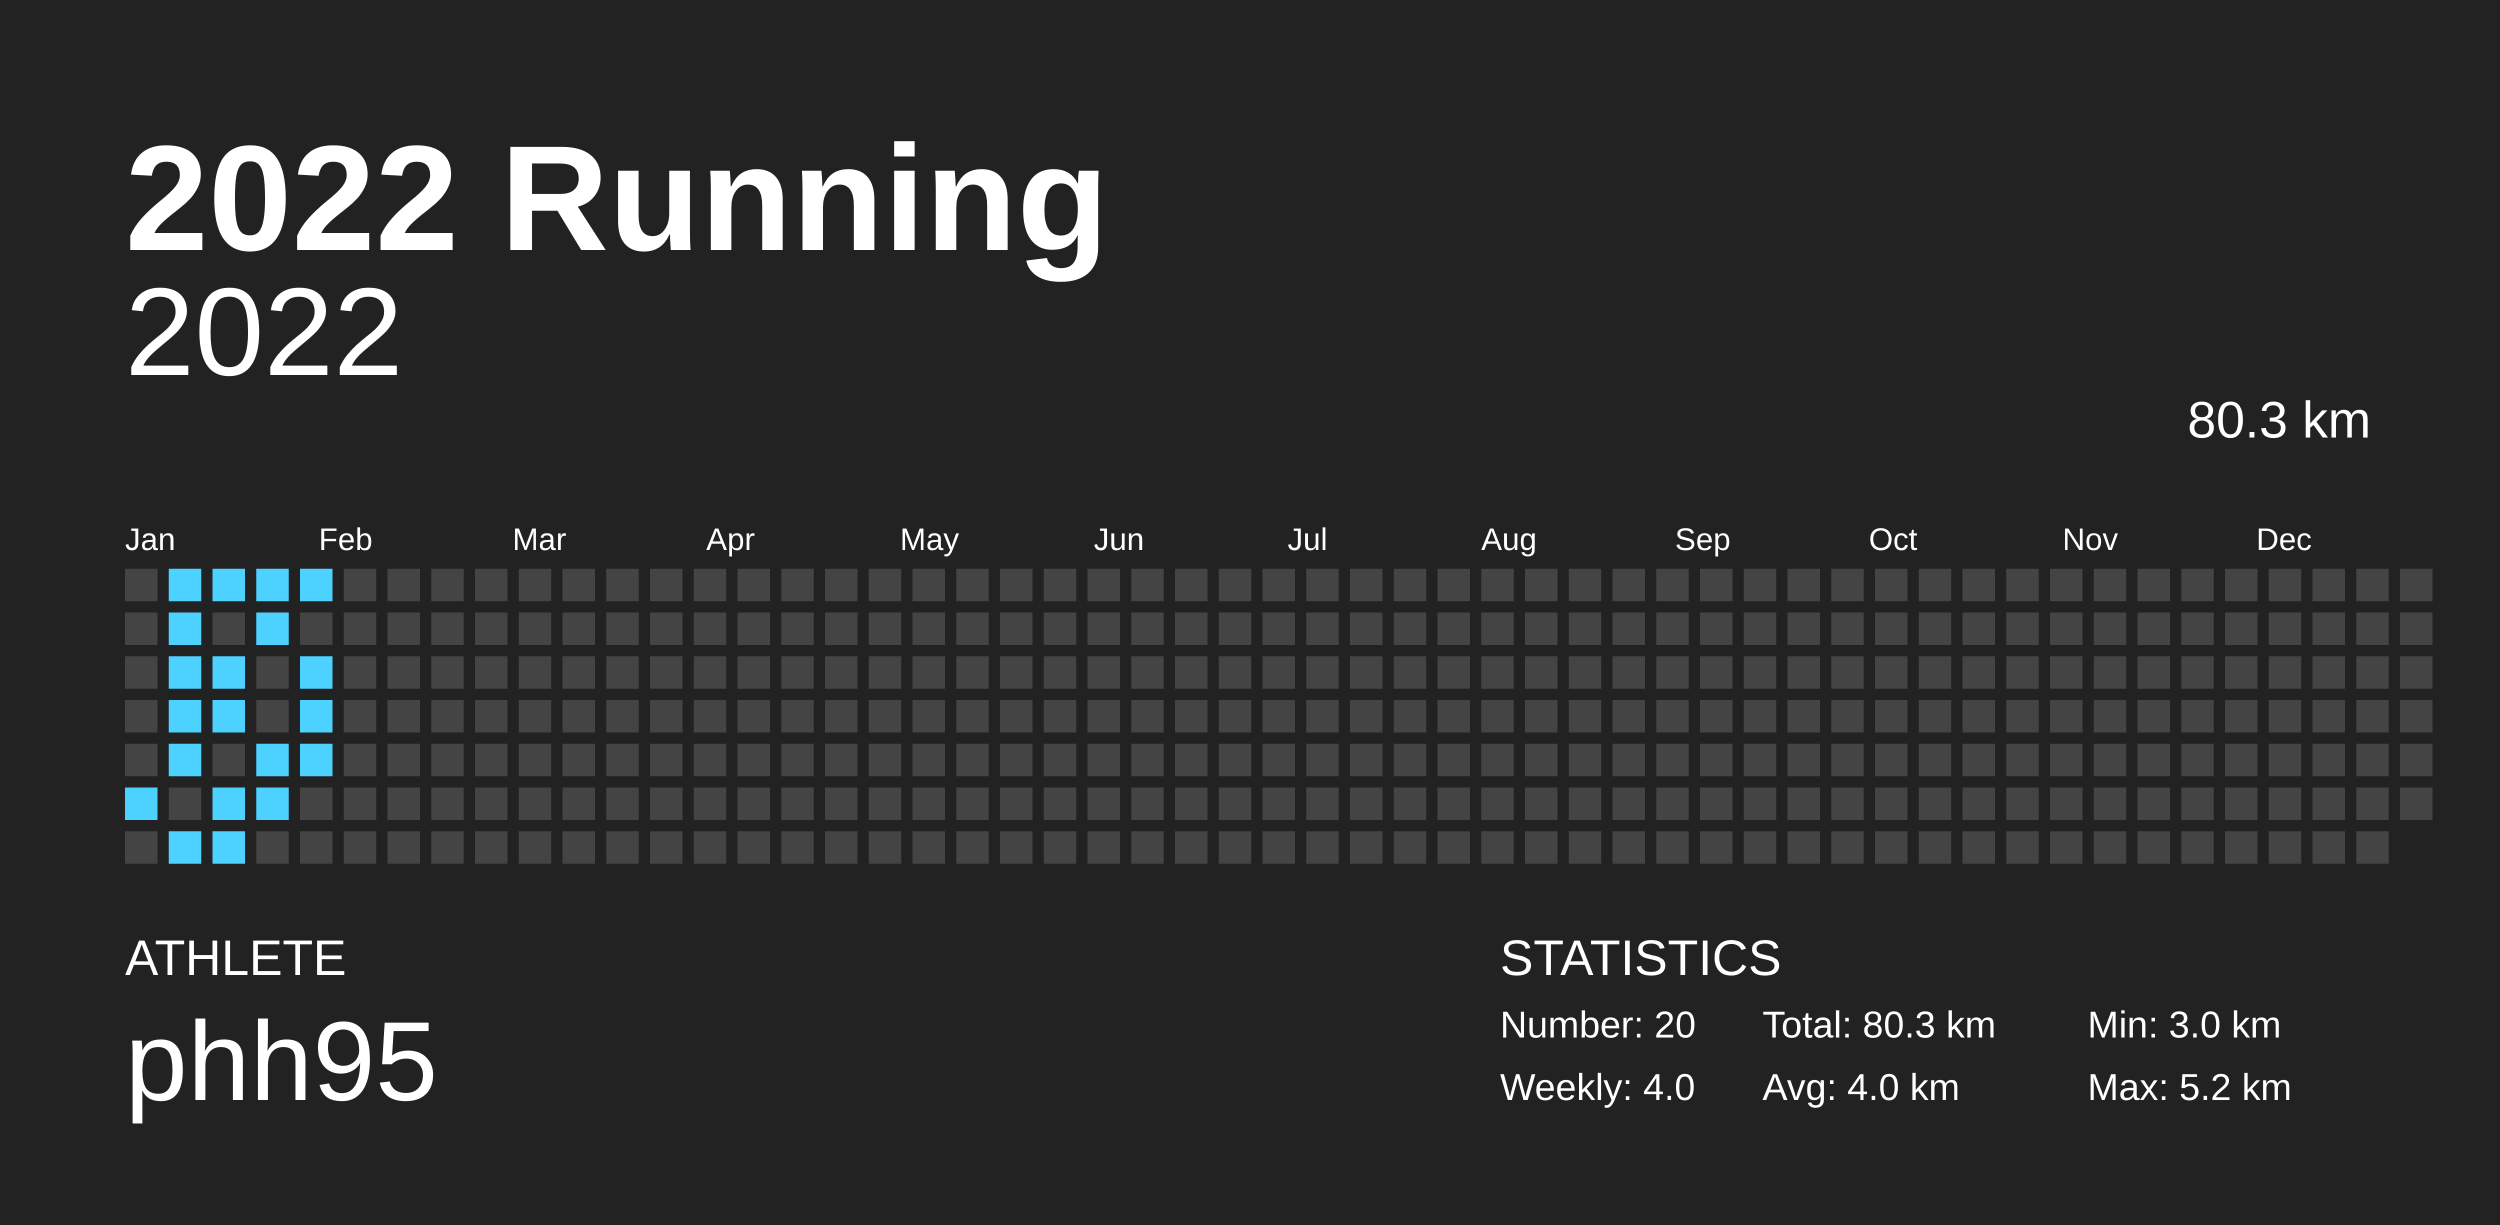
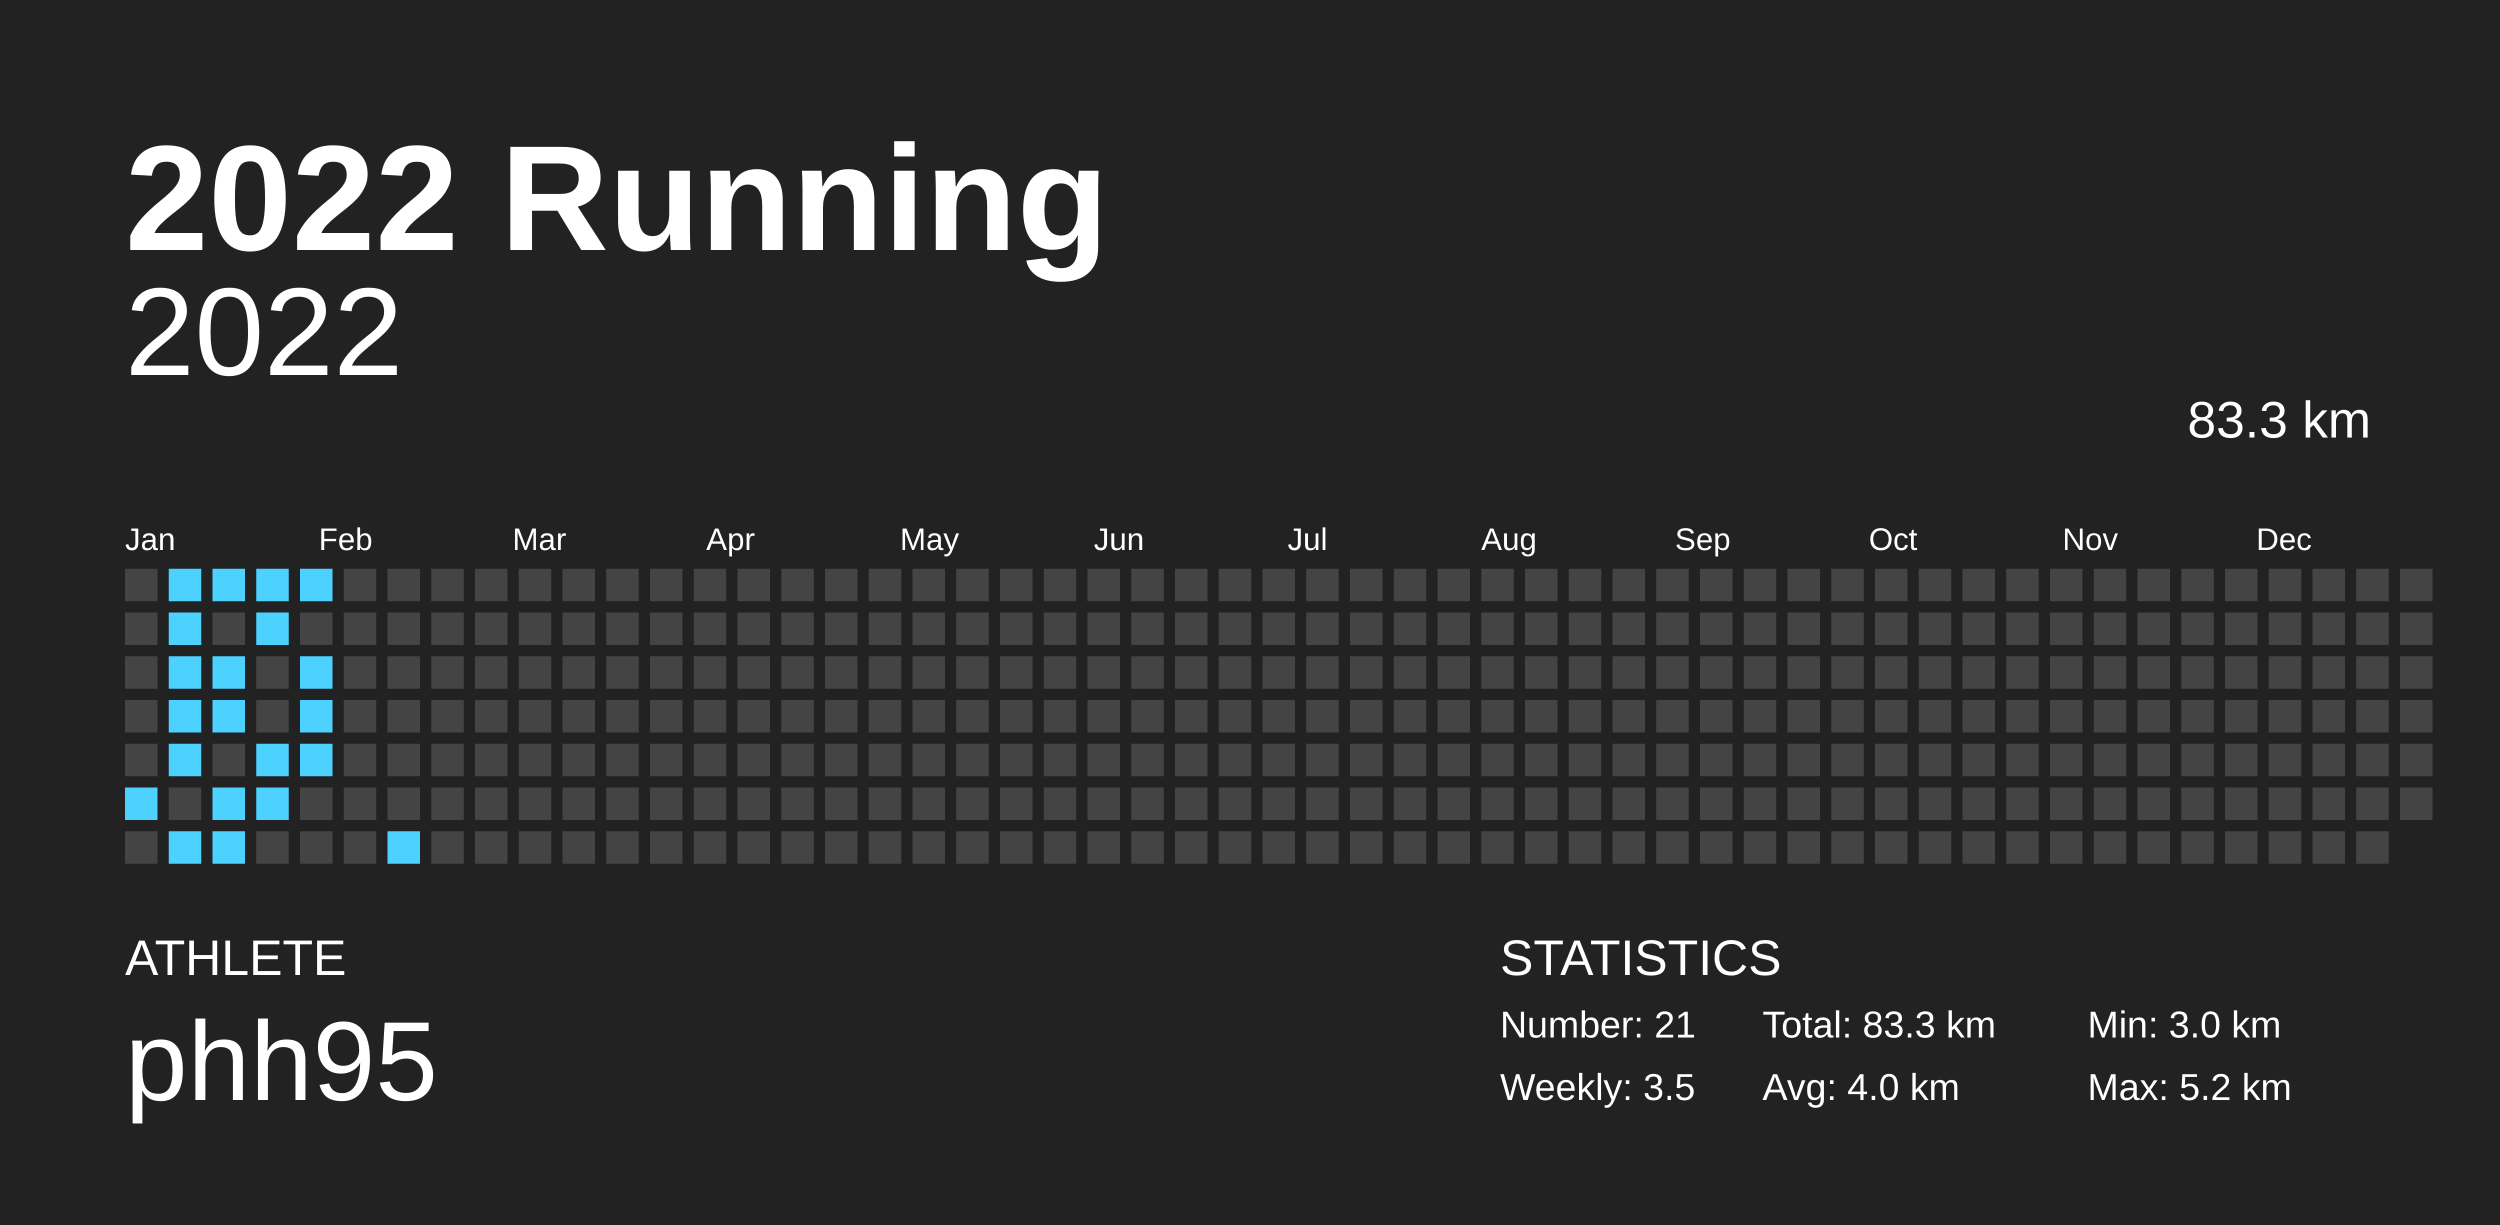
<svg xmlns="http://www.w3.org/2000/svg" baseProfile="full" height="98mm" version="1.1" viewBox="0,0,200,98" width="200mm">
  <defs />
  <rect fill="#222222" height="98" width="200" x="0" y="0" />
  <text fill="#FFFFFF" style="font-size:12px; font-family:Arial; font-weight:bold;" x="10" y="20">2022 Running</text>
  <text fill="#FFFFFF" style="font-size:4px; font-family:Arial" x="10" y="78">ATHLETE</text>
  <text fill="#FFFFFF" style="font-size:9px; font-family:Arial" x="10" y="88">phh95</text>
  <text fill="#FFFFFF" style="font-size:4px; font-family:Arial" x="120" y="78">STATISTICS</text>
-   <text fill="#FFFFFF" style="font-size:3px; font-family:Arial" x="120" y="83">Number: 20</text>
-   <text fill="#FFFFFF" style="font-size:3px; font-family:Arial" x="120" y="88">Weekly: 4.0</text>
-   <text fill="#FFFFFF" style="font-size:3px; font-family:Arial" x="141" y="83">Total: 80.3 km</text>
+   <text fill="#FFFFFF" style="font-size:3px; font-family:Arial" x="120" y="83">Number: 21</text>
+   <text fill="#FFFFFF" style="font-size:3px; font-family:Arial" x="120" y="88">Weekly: 3.5</text>
+   <text fill="#FFFFFF" style="font-size:3px; font-family:Arial" x="141" y="83">Total: 83.3 km</text>
  <text fill="#FFFFFF" style="font-size:3px; font-family:Arial" x="141" y="88">Avg: 4.0 km</text>
  <text fill="#FFFFFF" style="font-size:3px; font-family:Arial" x="167" y="83">Min: 3.0 km</text>
  <text fill="#FFFFFF" style="font-size:3px; font-family:Arial" x="167" y="88">Max: 5.2 km</text>
  <text alignment-baseline="hanging" fill="#FFFFFF" style="font-size:10.0px; font-family:Arial;" x="10" y="30">2022</text>
-   <text alignment-baseline="hanging" fill="#FFFFFF" style="font-size:4.125px; font-family:Arial;" x="175" y="35">80.3 km</text>
+   <text alignment-baseline="hanging" fill="#FFFFFF" style="font-size:4.125px; font-family:Arial;" x="175" y="35">83.3 km</text>
  <text fill="#FFFFFF" style="font-size:2.5px; font-family:Arial" x="10.0" y="44">Jan</text>
  <text fill="#FFFFFF" style="font-size:2.5px; font-family:Arial" x="25.5" y="44">Feb</text>
  <text fill="#FFFFFF" style="font-size:2.5px; font-family:Arial" x="41.0" y="44">Mar</text>
  <text fill="#FFFFFF" style="font-size:2.5px; font-family:Arial" x="56.5" y="44">Apr</text>
  <text fill="#FFFFFF" style="font-size:2.5px; font-family:Arial" x="72.0" y="44">May</text>
  <text fill="#FFFFFF" style="font-size:2.5px; font-family:Arial" x="87.5" y="44">Jun</text>
  <text fill="#FFFFFF" style="font-size:2.5px; font-family:Arial" x="103.0" y="44">Jul</text>
  <text fill="#FFFFFF" style="font-size:2.5px; font-family:Arial" x="118.5" y="44">Aug</text>
  <text fill="#FFFFFF" style="font-size:2.5px; font-family:Arial" x="134.0" y="44">Sep</text>
  <text fill="#FFFFFF" style="font-size:2.5px; font-family:Arial" x="149.5" y="44">Oct</text>
  <text fill="#FFFFFF" style="font-size:2.5px; font-family:Arial" x="165.0" y="44">Nov</text>
  <text fill="#FFFFFF" style="font-size:2.5px; font-family:Arial" x="180.5" y="44">Dec</text>
  <rect fill="#444444" height="2.6" width="2.6" x="10.0" y="45.5" />
  <rect fill="#444444" height="2.6" width="2.6" x="10.0" y="49.0" />
  <rect fill="#444444" height="2.6" width="2.6" x="10.0" y="52.5" />
  <rect fill="#444444" height="2.6" width="2.6" x="10.0" y="56.0" />
  <rect fill="#444444" height="2.6" width="2.6" x="10.0" y="59.5" />
  <rect fill="#4dd2ff" height="2.6" width="2.6" x="10.0" y="63.0" />
  <rect fill="#444444" height="2.6" width="2.6" x="10.0" y="66.5" />
  <rect fill="#4dd2ff" height="2.6" width="2.6" x="13.5" y="45.5" />
  <rect fill="#4dd2ff" height="2.6" width="2.6" x="13.5" y="49.0" />
  <rect fill="#4dd2ff" height="2.6" width="2.6" x="13.5" y="52.5" />
  <rect fill="#4dd2ff" height="2.6" width="2.6" x="13.5" y="56.0" />
  <rect fill="#4dd2ff" height="2.6" width="2.6" x="13.5" y="59.5" />
  <rect fill="#444444" height="2.6" width="2.6" x="13.5" y="63.0" />
  <rect fill="#4dd2ff" height="2.6" width="2.6" x="13.5" y="66.5" />
  <rect fill="#4dd2ff" height="2.6" width="2.6" x="17.0" y="45.5" />
  <rect fill="#444444" height="2.6" width="2.6" x="17.0" y="49.0" />
  <rect fill="#4dd2ff" height="2.6" width="2.6" x="17.0" y="52.5" />
  <rect fill="#4dd2ff" height="2.6" width="2.6" x="17.0" y="56.0" />
  <rect fill="#444444" height="2.6" width="2.6" x="17.0" y="59.5" />
  <rect fill="#4dd2ff" height="2.6" width="2.6" x="17.0" y="63.0" />
  <rect fill="#4dd2ff" height="2.6" width="2.6" x="17.0" y="66.5" />
  <rect fill="#4dd2ff" height="2.6" width="2.6" x="20.5" y="45.5" />
  <rect fill="#4dd2ff" height="2.6" width="2.6" x="20.5" y="49.0" />
  <rect fill="#444444" height="2.6" width="2.6" x="20.5" y="52.5" />
  <rect fill="#444444" height="2.6" width="2.6" x="20.5" y="56.0" />
  <rect fill="#4dd2ff" height="2.6" width="2.6" x="20.5" y="59.5" />
  <rect fill="#4dd2ff" height="2.6" width="2.6" x="20.5" y="63.0" />
  <rect fill="#444444" height="2.6" width="2.6" x="20.5" y="66.5" />
  <rect fill="#4dd2ff" height="2.6" width="2.6" x="24.0" y="45.5" />
  <rect fill="#444444" height="2.6" width="2.6" x="24.0" y="49.0" />
  <rect fill="#4dd2ff" height="2.6" width="2.6" x="24.0" y="52.5" />
  <rect fill="#4dd2ff" height="2.6" width="2.6" x="24.0" y="56.0" />
  <rect fill="#4dd2ff" height="2.6" width="2.6" x="24.0" y="59.5" />
  <rect fill="#444444" height="2.6" width="2.6" x="24.0" y="63.0" />
  <rect fill="#444444" height="2.6" width="2.6" x="24.0" y="66.5" />
  <rect fill="#444444" height="2.6" width="2.6" x="27.5" y="45.5" />
  <rect fill="#444444" height="2.6" width="2.6" x="27.5" y="49.0" />
  <rect fill="#444444" height="2.6" width="2.6" x="27.5" y="52.5" />
  <rect fill="#444444" height="2.6" width="2.6" x="27.5" y="56.0" />
  <rect fill="#444444" height="2.6" width="2.6" x="27.5" y="59.5" />
  <rect fill="#444444" height="2.6" width="2.6" x="27.5" y="63.0" />
  <rect fill="#444444" height="2.6" width="2.6" x="27.5" y="66.5" />
  <rect fill="#444444" height="2.6" width="2.6" x="31.0" y="45.5" />
  <rect fill="#444444" height="2.6" width="2.6" x="31.0" y="49.0" />
  <rect fill="#444444" height="2.6" width="2.6" x="31.0" y="52.5" />
  <rect fill="#444444" height="2.6" width="2.6" x="31.0" y="56.0" />
  <rect fill="#444444" height="2.6" width="2.6" x="31.0" y="59.5" />
  <rect fill="#444444" height="2.6" width="2.6" x="31.0" y="63.0" />
-   <rect fill="#444444" height="2.6" width="2.6" x="31.0" y="66.5" />
+   <rect fill="#4dd2ff" height="2.6" width="2.6" x="31.0" y="66.5" />
  <rect fill="#444444" height="2.6" width="2.6" x="34.5" y="45.5" />
  <rect fill="#444444" height="2.6" width="2.6" x="34.5" y="49.0" />
  <rect fill="#444444" height="2.6" width="2.6" x="34.5" y="52.5" />
  <rect fill="#444444" height="2.6" width="2.6" x="34.5" y="56.0" />
  <rect fill="#444444" height="2.6" width="2.6" x="34.5" y="59.5" />
  <rect fill="#444444" height="2.6" width="2.6" x="34.5" y="63.0" />
  <rect fill="#444444" height="2.6" width="2.6" x="34.5" y="66.5" />
  <rect fill="#444444" height="2.6" width="2.6" x="38.0" y="45.5" />
  <rect fill="#444444" height="2.6" width="2.6" x="38.0" y="49.0" />
  <rect fill="#444444" height="2.6" width="2.6" x="38.0" y="52.5" />
  <rect fill="#444444" height="2.6" width="2.6" x="38.0" y="56.0" />
  <rect fill="#444444" height="2.6" width="2.6" x="38.0" y="59.5" />
  <rect fill="#444444" height="2.6" width="2.6" x="38.0" y="63.0" />
  <rect fill="#444444" height="2.6" width="2.6" x="38.0" y="66.5" />
  <rect fill="#444444" height="2.6" width="2.6" x="41.5" y="45.5" />
  <rect fill="#444444" height="2.6" width="2.6" x="41.5" y="49.0" />
  <rect fill="#444444" height="2.6" width="2.6" x="41.5" y="52.5" />
  <rect fill="#444444" height="2.6" width="2.6" x="41.5" y="56.0" />
  <rect fill="#444444" height="2.6" width="2.6" x="41.5" y="59.5" />
  <rect fill="#444444" height="2.6" width="2.6" x="41.5" y="63.0" />
  <rect fill="#444444" height="2.6" width="2.6" x="41.5" y="66.5" />
  <rect fill="#444444" height="2.6" width="2.6" x="45.0" y="45.5" />
  <rect fill="#444444" height="2.6" width="2.6" x="45.0" y="49.0" />
  <rect fill="#444444" height="2.6" width="2.6" x="45.0" y="52.5" />
  <rect fill="#444444" height="2.6" width="2.6" x="45.0" y="56.0" />
  <rect fill="#444444" height="2.6" width="2.6" x="45.0" y="59.5" />
  <rect fill="#444444" height="2.6" width="2.6" x="45.0" y="63.0" />
  <rect fill="#444444" height="2.6" width="2.6" x="45.0" y="66.5" />
  <rect fill="#444444" height="2.6" width="2.6" x="48.5" y="45.5" />
  <rect fill="#444444" height="2.6" width="2.6" x="48.5" y="49.0" />
  <rect fill="#444444" height="2.6" width="2.6" x="48.5" y="52.5" />
  <rect fill="#444444" height="2.6" width="2.6" x="48.5" y="56.0" />
  <rect fill="#444444" height="2.6" width="2.6" x="48.5" y="59.5" />
  <rect fill="#444444" height="2.6" width="2.6" x="48.5" y="63.0" />
  <rect fill="#444444" height="2.6" width="2.6" x="48.5" y="66.5" />
  <rect fill="#444444" height="2.6" width="2.6" x="52.0" y="45.5" />
  <rect fill="#444444" height="2.6" width="2.6" x="52.0" y="49.0" />
  <rect fill="#444444" height="2.6" width="2.6" x="52.0" y="52.5" />
  <rect fill="#444444" height="2.6" width="2.6" x="52.0" y="56.0" />
  <rect fill="#444444" height="2.6" width="2.6" x="52.0" y="59.5" />
  <rect fill="#444444" height="2.6" width="2.6" x="52.0" y="63.0" />
  <rect fill="#444444" height="2.6" width="2.6" x="52.0" y="66.5" />
  <rect fill="#444444" height="2.6" width="2.6" x="55.5" y="45.5" />
  <rect fill="#444444" height="2.6" width="2.6" x="55.5" y="49.0" />
  <rect fill="#444444" height="2.6" width="2.6" x="55.5" y="52.5" />
  <rect fill="#444444" height="2.6" width="2.6" x="55.5" y="56.0" />
  <rect fill="#444444" height="2.6" width="2.6" x="55.5" y="59.5" />
  <rect fill="#444444" height="2.6" width="2.6" x="55.5" y="63.0" />
  <rect fill="#444444" height="2.6" width="2.6" x="55.5" y="66.5" />
  <rect fill="#444444" height="2.6" width="2.6" x="59.0" y="45.5" />
  <rect fill="#444444" height="2.6" width="2.6" x="59.0" y="49.0" />
  <rect fill="#444444" height="2.6" width="2.6" x="59.0" y="52.5" />
  <rect fill="#444444" height="2.6" width="2.6" x="59.0" y="56.0" />
  <rect fill="#444444" height="2.6" width="2.6" x="59.0" y="59.5" />
  <rect fill="#444444" height="2.6" width="2.6" x="59.0" y="63.0" />
  <rect fill="#444444" height="2.6" width="2.6" x="59.0" y="66.5" />
  <rect fill="#444444" height="2.6" width="2.6" x="62.5" y="45.5" />
  <rect fill="#444444" height="2.6" width="2.6" x="62.5" y="49.0" />
  <rect fill="#444444" height="2.6" width="2.6" x="62.5" y="52.5" />
  <rect fill="#444444" height="2.6" width="2.6" x="62.5" y="56.0" />
  <rect fill="#444444" height="2.6" width="2.6" x="62.5" y="59.5" />
  <rect fill="#444444" height="2.6" width="2.6" x="62.5" y="63.0" />
  <rect fill="#444444" height="2.6" width="2.6" x="62.5" y="66.5" />
  <rect fill="#444444" height="2.6" width="2.6" x="66.0" y="45.5" />
  <rect fill="#444444" height="2.6" width="2.6" x="66.0" y="49.0" />
  <rect fill="#444444" height="2.6" width="2.6" x="66.0" y="52.5" />
  <rect fill="#444444" height="2.6" width="2.6" x="66.0" y="56.0" />
  <rect fill="#444444" height="2.6" width="2.6" x="66.0" y="59.5" />
  <rect fill="#444444" height="2.6" width="2.6" x="66.0" y="63.0" />
  <rect fill="#444444" height="2.6" width="2.6" x="66.0" y="66.5" />
  <rect fill="#444444" height="2.6" width="2.6" x="69.5" y="45.5" />
  <rect fill="#444444" height="2.6" width="2.6" x="69.5" y="49.0" />
  <rect fill="#444444" height="2.6" width="2.6" x="69.5" y="52.5" />
  <rect fill="#444444" height="2.6" width="2.6" x="69.5" y="56.0" />
  <rect fill="#444444" height="2.6" width="2.6" x="69.5" y="59.5" />
  <rect fill="#444444" height="2.6" width="2.6" x="69.5" y="63.0" />
  <rect fill="#444444" height="2.6" width="2.6" x="69.5" y="66.5" />
  <rect fill="#444444" height="2.6" width="2.6" x="73.0" y="45.5" />
  <rect fill="#444444" height="2.6" width="2.6" x="73.0" y="49.0" />
  <rect fill="#444444" height="2.6" width="2.6" x="73.0" y="52.5" />
  <rect fill="#444444" height="2.6" width="2.6" x="73.0" y="56.0" />
  <rect fill="#444444" height="2.6" width="2.6" x="73.0" y="59.5" />
  <rect fill="#444444" height="2.6" width="2.6" x="73.0" y="63.0" />
  <rect fill="#444444" height="2.6" width="2.6" x="73.0" y="66.5" />
  <rect fill="#444444" height="2.6" width="2.6" x="76.5" y="45.5" />
  <rect fill="#444444" height="2.6" width="2.6" x="76.5" y="49.0" />
  <rect fill="#444444" height="2.6" width="2.6" x="76.5" y="52.5" />
  <rect fill="#444444" height="2.6" width="2.6" x="76.5" y="56.0" />
  <rect fill="#444444" height="2.6" width="2.6" x="76.5" y="59.5" />
  <rect fill="#444444" height="2.6" width="2.6" x="76.5" y="63.0" />
  <rect fill="#444444" height="2.6" width="2.6" x="76.5" y="66.5" />
  <rect fill="#444444" height="2.6" width="2.6" x="80.0" y="45.5" />
  <rect fill="#444444" height="2.6" width="2.6" x="80.0" y="49.0" />
  <rect fill="#444444" height="2.6" width="2.6" x="80.0" y="52.5" />
  <rect fill="#444444" height="2.6" width="2.6" x="80.0" y="56.0" />
  <rect fill="#444444" height="2.6" width="2.6" x="80.0" y="59.5" />
  <rect fill="#444444" height="2.6" width="2.6" x="80.0" y="63.0" />
  <rect fill="#444444" height="2.6" width="2.6" x="80.0" y="66.5" />
  <rect fill="#444444" height="2.6" width="2.6" x="83.5" y="45.5" />
  <rect fill="#444444" height="2.6" width="2.6" x="83.5" y="49.0" />
  <rect fill="#444444" height="2.6" width="2.6" x="83.5" y="52.5" />
  <rect fill="#444444" height="2.6" width="2.6" x="83.5" y="56.0" />
  <rect fill="#444444" height="2.6" width="2.6" x="83.5" y="59.5" />
  <rect fill="#444444" height="2.6" width="2.6" x="83.5" y="63.0" />
  <rect fill="#444444" height="2.6" width="2.6" x="83.5" y="66.5" />
  <rect fill="#444444" height="2.6" width="2.6" x="87.0" y="45.5" />
  <rect fill="#444444" height="2.6" width="2.6" x="87.0" y="49.0" />
  <rect fill="#444444" height="2.6" width="2.6" x="87.0" y="52.5" />
  <rect fill="#444444" height="2.6" width="2.6" x="87.0" y="56.0" />
  <rect fill="#444444" height="2.6" width="2.6" x="87.0" y="59.5" />
  <rect fill="#444444" height="2.6" width="2.6" x="87.0" y="63.0" />
  <rect fill="#444444" height="2.6" width="2.6" x="87.0" y="66.5" />
  <rect fill="#444444" height="2.6" width="2.6" x="90.5" y="45.5" />
  <rect fill="#444444" height="2.6" width="2.6" x="90.5" y="49.0" />
  <rect fill="#444444" height="2.6" width="2.6" x="90.5" y="52.5" />
  <rect fill="#444444" height="2.6" width="2.6" x="90.5" y="56.0" />
  <rect fill="#444444" height="2.6" width="2.6" x="90.5" y="59.5" />
  <rect fill="#444444" height="2.6" width="2.6" x="90.5" y="63.0" />
  <rect fill="#444444" height="2.6" width="2.6" x="90.5" y="66.5" />
  <rect fill="#444444" height="2.6" width="2.6" x="94.0" y="45.5" />
  <rect fill="#444444" height="2.6" width="2.6" x="94.0" y="49.0" />
  <rect fill="#444444" height="2.6" width="2.6" x="94.0" y="52.5" />
  <rect fill="#444444" height="2.6" width="2.6" x="94.0" y="56.0" />
  <rect fill="#444444" height="2.6" width="2.6" x="94.0" y="59.5" />
  <rect fill="#444444" height="2.6" width="2.6" x="94.0" y="63.0" />
  <rect fill="#444444" height="2.6" width="2.6" x="94.0" y="66.5" />
  <rect fill="#444444" height="2.6" width="2.6" x="97.5" y="45.5" />
  <rect fill="#444444" height="2.6" width="2.6" x="97.5" y="49.0" />
  <rect fill="#444444" height="2.6" width="2.6" x="97.5" y="52.5" />
  <rect fill="#444444" height="2.6" width="2.6" x="97.5" y="56.0" />
  <rect fill="#444444" height="2.6" width="2.6" x="97.5" y="59.5" />
  <rect fill="#444444" height="2.6" width="2.6" x="97.5" y="63.0" />
  <rect fill="#444444" height="2.6" width="2.6" x="97.5" y="66.5" />
  <rect fill="#444444" height="2.6" width="2.6" x="101.0" y="45.5" />
  <rect fill="#444444" height="2.6" width="2.6" x="101.0" y="49.0" />
  <rect fill="#444444" height="2.6" width="2.6" x="101.0" y="52.5" />
  <rect fill="#444444" height="2.6" width="2.6" x="101.0" y="56.0" />
  <rect fill="#444444" height="2.6" width="2.6" x="101.0" y="59.5" />
  <rect fill="#444444" height="2.6" width="2.6" x="101.0" y="63.0" />
  <rect fill="#444444" height="2.6" width="2.6" x="101.0" y="66.5" />
  <rect fill="#444444" height="2.6" width="2.6" x="104.5" y="45.5" />
  <rect fill="#444444" height="2.6" width="2.6" x="104.5" y="49.0" />
  <rect fill="#444444" height="2.6" width="2.6" x="104.5" y="52.5" />
  <rect fill="#444444" height="2.6" width="2.6" x="104.5" y="56.0" />
  <rect fill="#444444" height="2.6" width="2.6" x="104.5" y="59.5" />
  <rect fill="#444444" height="2.6" width="2.6" x="104.5" y="63.0" />
  <rect fill="#444444" height="2.6" width="2.6" x="104.5" y="66.5" />
  <rect fill="#444444" height="2.6" width="2.6" x="108.0" y="45.5" />
  <rect fill="#444444" height="2.6" width="2.6" x="108.0" y="49.0" />
  <rect fill="#444444" height="2.6" width="2.6" x="108.0" y="52.5" />
  <rect fill="#444444" height="2.6" width="2.6" x="108.0" y="56.0" />
  <rect fill="#444444" height="2.6" width="2.6" x="108.0" y="59.5" />
  <rect fill="#444444" height="2.6" width="2.6" x="108.0" y="63.0" />
  <rect fill="#444444" height="2.6" width="2.6" x="108.0" y="66.5" />
  <rect fill="#444444" height="2.6" width="2.6" x="111.5" y="45.5" />
  <rect fill="#444444" height="2.6" width="2.6" x="111.5" y="49.0" />
  <rect fill="#444444" height="2.6" width="2.6" x="111.5" y="52.5" />
  <rect fill="#444444" height="2.6" width="2.6" x="111.5" y="56.0" />
  <rect fill="#444444" height="2.6" width="2.6" x="111.5" y="59.5" />
  <rect fill="#444444" height="2.6" width="2.6" x="111.5" y="63.0" />
  <rect fill="#444444" height="2.6" width="2.6" x="111.5" y="66.5" />
  <rect fill="#444444" height="2.6" width="2.6" x="115.0" y="45.5" />
  <rect fill="#444444" height="2.6" width="2.6" x="115.0" y="49.0" />
  <rect fill="#444444" height="2.6" width="2.6" x="115.0" y="52.5" />
  <rect fill="#444444" height="2.6" width="2.6" x="115.0" y="56.0" />
  <rect fill="#444444" height="2.6" width="2.6" x="115.0" y="59.5" />
  <rect fill="#444444" height="2.6" width="2.6" x="115.0" y="63.0" />
  <rect fill="#444444" height="2.6" width="2.6" x="115.0" y="66.5" />
  <rect fill="#444444" height="2.6" width="2.6" x="118.5" y="45.5" />
  <rect fill="#444444" height="2.6" width="2.6" x="118.5" y="49.0" />
  <rect fill="#444444" height="2.6" width="2.6" x="118.5" y="52.5" />
  <rect fill="#444444" height="2.6" width="2.6" x="118.5" y="56.0" />
  <rect fill="#444444" height="2.6" width="2.6" x="118.5" y="59.5" />
  <rect fill="#444444" height="2.6" width="2.6" x="118.5" y="63.0" />
  <rect fill="#444444" height="2.6" width="2.6" x="118.5" y="66.5" />
  <rect fill="#444444" height="2.6" width="2.6" x="122.0" y="45.5" />
  <rect fill="#444444" height="2.6" width="2.6" x="122.0" y="49.0" />
  <rect fill="#444444" height="2.6" width="2.6" x="122.0" y="52.5" />
  <rect fill="#444444" height="2.6" width="2.6" x="122.0" y="56.0" />
  <rect fill="#444444" height="2.6" width="2.6" x="122.0" y="59.5" />
  <rect fill="#444444" height="2.6" width="2.6" x="122.0" y="63.0" />
  <rect fill="#444444" height="2.6" width="2.6" x="122.0" y="66.5" />
  <rect fill="#444444" height="2.6" width="2.6" x="125.5" y="45.5" />
  <rect fill="#444444" height="2.6" width="2.6" x="125.5" y="49.0" />
  <rect fill="#444444" height="2.6" width="2.6" x="125.5" y="52.5" />
  <rect fill="#444444" height="2.6" width="2.6" x="125.5" y="56.0" />
  <rect fill="#444444" height="2.6" width="2.6" x="125.5" y="59.5" />
  <rect fill="#444444" height="2.6" width="2.6" x="125.5" y="63.0" />
  <rect fill="#444444" height="2.6" width="2.6" x="125.5" y="66.5" />
  <rect fill="#444444" height="2.6" width="2.6" x="129.0" y="45.5" />
  <rect fill="#444444" height="2.6" width="2.6" x="129.0" y="49.0" />
  <rect fill="#444444" height="2.6" width="2.6" x="129.0" y="52.5" />
  <rect fill="#444444" height="2.6" width="2.6" x="129.0" y="56.0" />
  <rect fill="#444444" height="2.6" width="2.6" x="129.0" y="59.5" />
  <rect fill="#444444" height="2.6" width="2.6" x="129.0" y="63.0" />
  <rect fill="#444444" height="2.6" width="2.6" x="129.0" y="66.5" />
  <rect fill="#444444" height="2.6" width="2.6" x="132.5" y="45.5" />
  <rect fill="#444444" height="2.6" width="2.6" x="132.5" y="49.0" />
  <rect fill="#444444" height="2.6" width="2.6" x="132.5" y="52.5" />
  <rect fill="#444444" height="2.6" width="2.6" x="132.5" y="56.0" />
  <rect fill="#444444" height="2.6" width="2.6" x="132.5" y="59.5" />
  <rect fill="#444444" height="2.6" width="2.6" x="132.5" y="63.0" />
  <rect fill="#444444" height="2.6" width="2.6" x="132.5" y="66.5" />
  <rect fill="#444444" height="2.6" width="2.6" x="136.0" y="45.5" />
  <rect fill="#444444" height="2.6" width="2.6" x="136.0" y="49.0" />
  <rect fill="#444444" height="2.6" width="2.6" x="136.0" y="52.5" />
  <rect fill="#444444" height="2.6" width="2.6" x="136.0" y="56.0" />
  <rect fill="#444444" height="2.6" width="2.6" x="136.0" y="59.5" />
  <rect fill="#444444" height="2.6" width="2.6" x="136.0" y="63.0" />
  <rect fill="#444444" height="2.6" width="2.6" x="136.0" y="66.5" />
  <rect fill="#444444" height="2.6" width="2.6" x="139.5" y="45.5" />
  <rect fill="#444444" height="2.6" width="2.6" x="139.5" y="49.0" />
  <rect fill="#444444" height="2.6" width="2.6" x="139.5" y="52.5" />
  <rect fill="#444444" height="2.6" width="2.6" x="139.5" y="56.0" />
  <rect fill="#444444" height="2.6" width="2.6" x="139.5" y="59.5" />
  <rect fill="#444444" height="2.6" width="2.6" x="139.5" y="63.0" />
  <rect fill="#444444" height="2.6" width="2.6" x="139.5" y="66.5" />
  <rect fill="#444444" height="2.6" width="2.6" x="143.0" y="45.5" />
  <rect fill="#444444" height="2.6" width="2.6" x="143.0" y="49.0" />
  <rect fill="#444444" height="2.6" width="2.6" x="143.0" y="52.5" />
  <rect fill="#444444" height="2.6" width="2.6" x="143.0" y="56.0" />
  <rect fill="#444444" height="2.6" width="2.6" x="143.0" y="59.5" />
  <rect fill="#444444" height="2.6" width="2.6" x="143.0" y="63.0" />
  <rect fill="#444444" height="2.6" width="2.6" x="143.0" y="66.5" />
  <rect fill="#444444" height="2.6" width="2.6" x="146.5" y="45.5" />
  <rect fill="#444444" height="2.6" width="2.6" x="146.5" y="49.0" />
  <rect fill="#444444" height="2.6" width="2.6" x="146.5" y="52.5" />
  <rect fill="#444444" height="2.6" width="2.6" x="146.5" y="56.0" />
  <rect fill="#444444" height="2.6" width="2.6" x="146.5" y="59.5" />
  <rect fill="#444444" height="2.6" width="2.6" x="146.5" y="63.0" />
  <rect fill="#444444" height="2.6" width="2.6" x="146.5" y="66.5" />
  <rect fill="#444444" height="2.6" width="2.6" x="150.0" y="45.5" />
  <rect fill="#444444" height="2.6" width="2.6" x="150.0" y="49.0" />
  <rect fill="#444444" height="2.6" width="2.6" x="150.0" y="52.5" />
  <rect fill="#444444" height="2.6" width="2.6" x="150.0" y="56.0" />
  <rect fill="#444444" height="2.6" width="2.6" x="150.0" y="59.5" />
  <rect fill="#444444" height="2.6" width="2.6" x="150.0" y="63.0" />
  <rect fill="#444444" height="2.6" width="2.6" x="150.0" y="66.5" />
  <rect fill="#444444" height="2.6" width="2.6" x="153.5" y="45.5" />
  <rect fill="#444444" height="2.6" width="2.6" x="153.5" y="49.0" />
  <rect fill="#444444" height="2.6" width="2.6" x="153.5" y="52.5" />
  <rect fill="#444444" height="2.6" width="2.6" x="153.5" y="56.0" />
  <rect fill="#444444" height="2.6" width="2.6" x="153.5" y="59.5" />
  <rect fill="#444444" height="2.6" width="2.6" x="153.5" y="63.0" />
  <rect fill="#444444" height="2.6" width="2.6" x="153.5" y="66.5" />
  <rect fill="#444444" height="2.6" width="2.6" x="157.0" y="45.5" />
  <rect fill="#444444" height="2.6" width="2.6" x="157.0" y="49.0" />
  <rect fill="#444444" height="2.6" width="2.6" x="157.0" y="52.5" />
  <rect fill="#444444" height="2.6" width="2.6" x="157.0" y="56.0" />
  <rect fill="#444444" height="2.6" width="2.6" x="157.0" y="59.5" />
  <rect fill="#444444" height="2.6" width="2.6" x="157.0" y="63.0" />
  <rect fill="#444444" height="2.6" width="2.6" x="157.0" y="66.5" />
  <rect fill="#444444" height="2.6" width="2.6" x="160.5" y="45.5" />
  <rect fill="#444444" height="2.6" width="2.6" x="160.5" y="49.0" />
  <rect fill="#444444" height="2.6" width="2.6" x="160.5" y="52.5" />
  <rect fill="#444444" height="2.6" width="2.6" x="160.5" y="56.0" />
  <rect fill="#444444" height="2.6" width="2.6" x="160.5" y="59.5" />
  <rect fill="#444444" height="2.6" width="2.6" x="160.5" y="63.0" />
  <rect fill="#444444" height="2.6" width="2.6" x="160.5" y="66.5" />
  <rect fill="#444444" height="2.6" width="2.6" x="164.0" y="45.5" />
  <rect fill="#444444" height="2.6" width="2.6" x="164.0" y="49.0" />
  <rect fill="#444444" height="2.6" width="2.6" x="164.0" y="52.5" />
  <rect fill="#444444" height="2.6" width="2.6" x="164.0" y="56.0" />
  <rect fill="#444444" height="2.6" width="2.6" x="164.0" y="59.5" />
  <rect fill="#444444" height="2.6" width="2.6" x="164.0" y="63.0" />
  <rect fill="#444444" height="2.6" width="2.6" x="164.0" y="66.5" />
  <rect fill="#444444" height="2.6" width="2.6" x="167.5" y="45.5" />
  <rect fill="#444444" height="2.6" width="2.6" x="167.5" y="49.0" />
  <rect fill="#444444" height="2.6" width="2.6" x="167.5" y="52.5" />
  <rect fill="#444444" height="2.6" width="2.6" x="167.5" y="56.0" />
  <rect fill="#444444" height="2.6" width="2.6" x="167.5" y="59.5" />
  <rect fill="#444444" height="2.6" width="2.6" x="167.5" y="63.0" />
  <rect fill="#444444" height="2.6" width="2.6" x="167.5" y="66.5" />
  <rect fill="#444444" height="2.6" width="2.6" x="171.0" y="45.5" />
  <rect fill="#444444" height="2.6" width="2.6" x="171.0" y="49.0" />
  <rect fill="#444444" height="2.6" width="2.6" x="171.0" y="52.5" />
  <rect fill="#444444" height="2.6" width="2.6" x="171.0" y="56.0" />
  <rect fill="#444444" height="2.6" width="2.6" x="171.0" y="59.5" />
  <rect fill="#444444" height="2.6" width="2.6" x="171.0" y="63.0" />
  <rect fill="#444444" height="2.6" width="2.6" x="171.0" y="66.5" />
  <rect fill="#444444" height="2.6" width="2.6" x="174.5" y="45.5" />
  <rect fill="#444444" height="2.6" width="2.6" x="174.5" y="49.0" />
  <rect fill="#444444" height="2.6" width="2.6" x="174.5" y="52.5" />
  <rect fill="#444444" height="2.6" width="2.6" x="174.5" y="56.0" />
  <rect fill="#444444" height="2.6" width="2.6" x="174.5" y="59.5" />
  <rect fill="#444444" height="2.6" width="2.6" x="174.5" y="63.0" />
  <rect fill="#444444" height="2.6" width="2.6" x="174.5" y="66.5" />
  <rect fill="#444444" height="2.6" width="2.6" x="178.0" y="45.5" />
  <rect fill="#444444" height="2.6" width="2.6" x="178.0" y="49.0" />
  <rect fill="#444444" height="2.6" width="2.6" x="178.0" y="52.5" />
  <rect fill="#444444" height="2.6" width="2.6" x="178.0" y="56.0" />
  <rect fill="#444444" height="2.6" width="2.6" x="178.0" y="59.5" />
  <rect fill="#444444" height="2.6" width="2.6" x="178.0" y="63.0" />
  <rect fill="#444444" height="2.6" width="2.6" x="178.0" y="66.5" />
  <rect fill="#444444" height="2.6" width="2.6" x="181.5" y="45.5" />
  <rect fill="#444444" height="2.6" width="2.6" x="181.5" y="49.0" />
  <rect fill="#444444" height="2.6" width="2.6" x="181.5" y="52.5" />
  <rect fill="#444444" height="2.6" width="2.6" x="181.5" y="56.0" />
  <rect fill="#444444" height="2.6" width="2.6" x="181.5" y="59.5" />
  <rect fill="#444444" height="2.6" width="2.6" x="181.5" y="63.0" />
  <rect fill="#444444" height="2.6" width="2.6" x="181.5" y="66.5" />
  <rect fill="#444444" height="2.6" width="2.6" x="185.0" y="45.5" />
  <rect fill="#444444" height="2.6" width="2.6" x="185.0" y="49.0" />
  <rect fill="#444444" height="2.6" width="2.6" x="185.0" y="52.5" />
  <rect fill="#444444" height="2.6" width="2.6" x="185.0" y="56.0" />
  <rect fill="#444444" height="2.6" width="2.6" x="185.0" y="59.5" />
  <rect fill="#444444" height="2.6" width="2.6" x="185.0" y="63.0" />
  <rect fill="#444444" height="2.6" width="2.6" x="185.0" y="66.5" />
  <rect fill="#444444" height="2.6" width="2.6" x="188.5" y="45.5" />
  <rect fill="#444444" height="2.6" width="2.6" x="188.5" y="49.0" />
  <rect fill="#444444" height="2.6" width="2.6" x="188.5" y="52.5" />
  <rect fill="#444444" height="2.6" width="2.6" x="188.5" y="56.0" />
  <rect fill="#444444" height="2.6" width="2.6" x="188.5" y="59.5" />
  <rect fill="#444444" height="2.6" width="2.6" x="188.5" y="63.0" />
  <rect fill="#444444" height="2.6" width="2.6" x="188.5" y="66.5" />
  <rect fill="#444444" height="2.6" width="2.6" x="192.0" y="45.5" />
  <rect fill="#444444" height="2.6" width="2.6" x="192.0" y="49.0" />
  <rect fill="#444444" height="2.6" width="2.6" x="192.0" y="52.5" />
  <rect fill="#444444" height="2.6" width="2.6" x="192.0" y="56.0" />
  <rect fill="#444444" height="2.6" width="2.6" x="192.0" y="59.5" />
  <rect fill="#444444" height="2.6" width="2.6" x="192.0" y="63.0" />
</svg>
